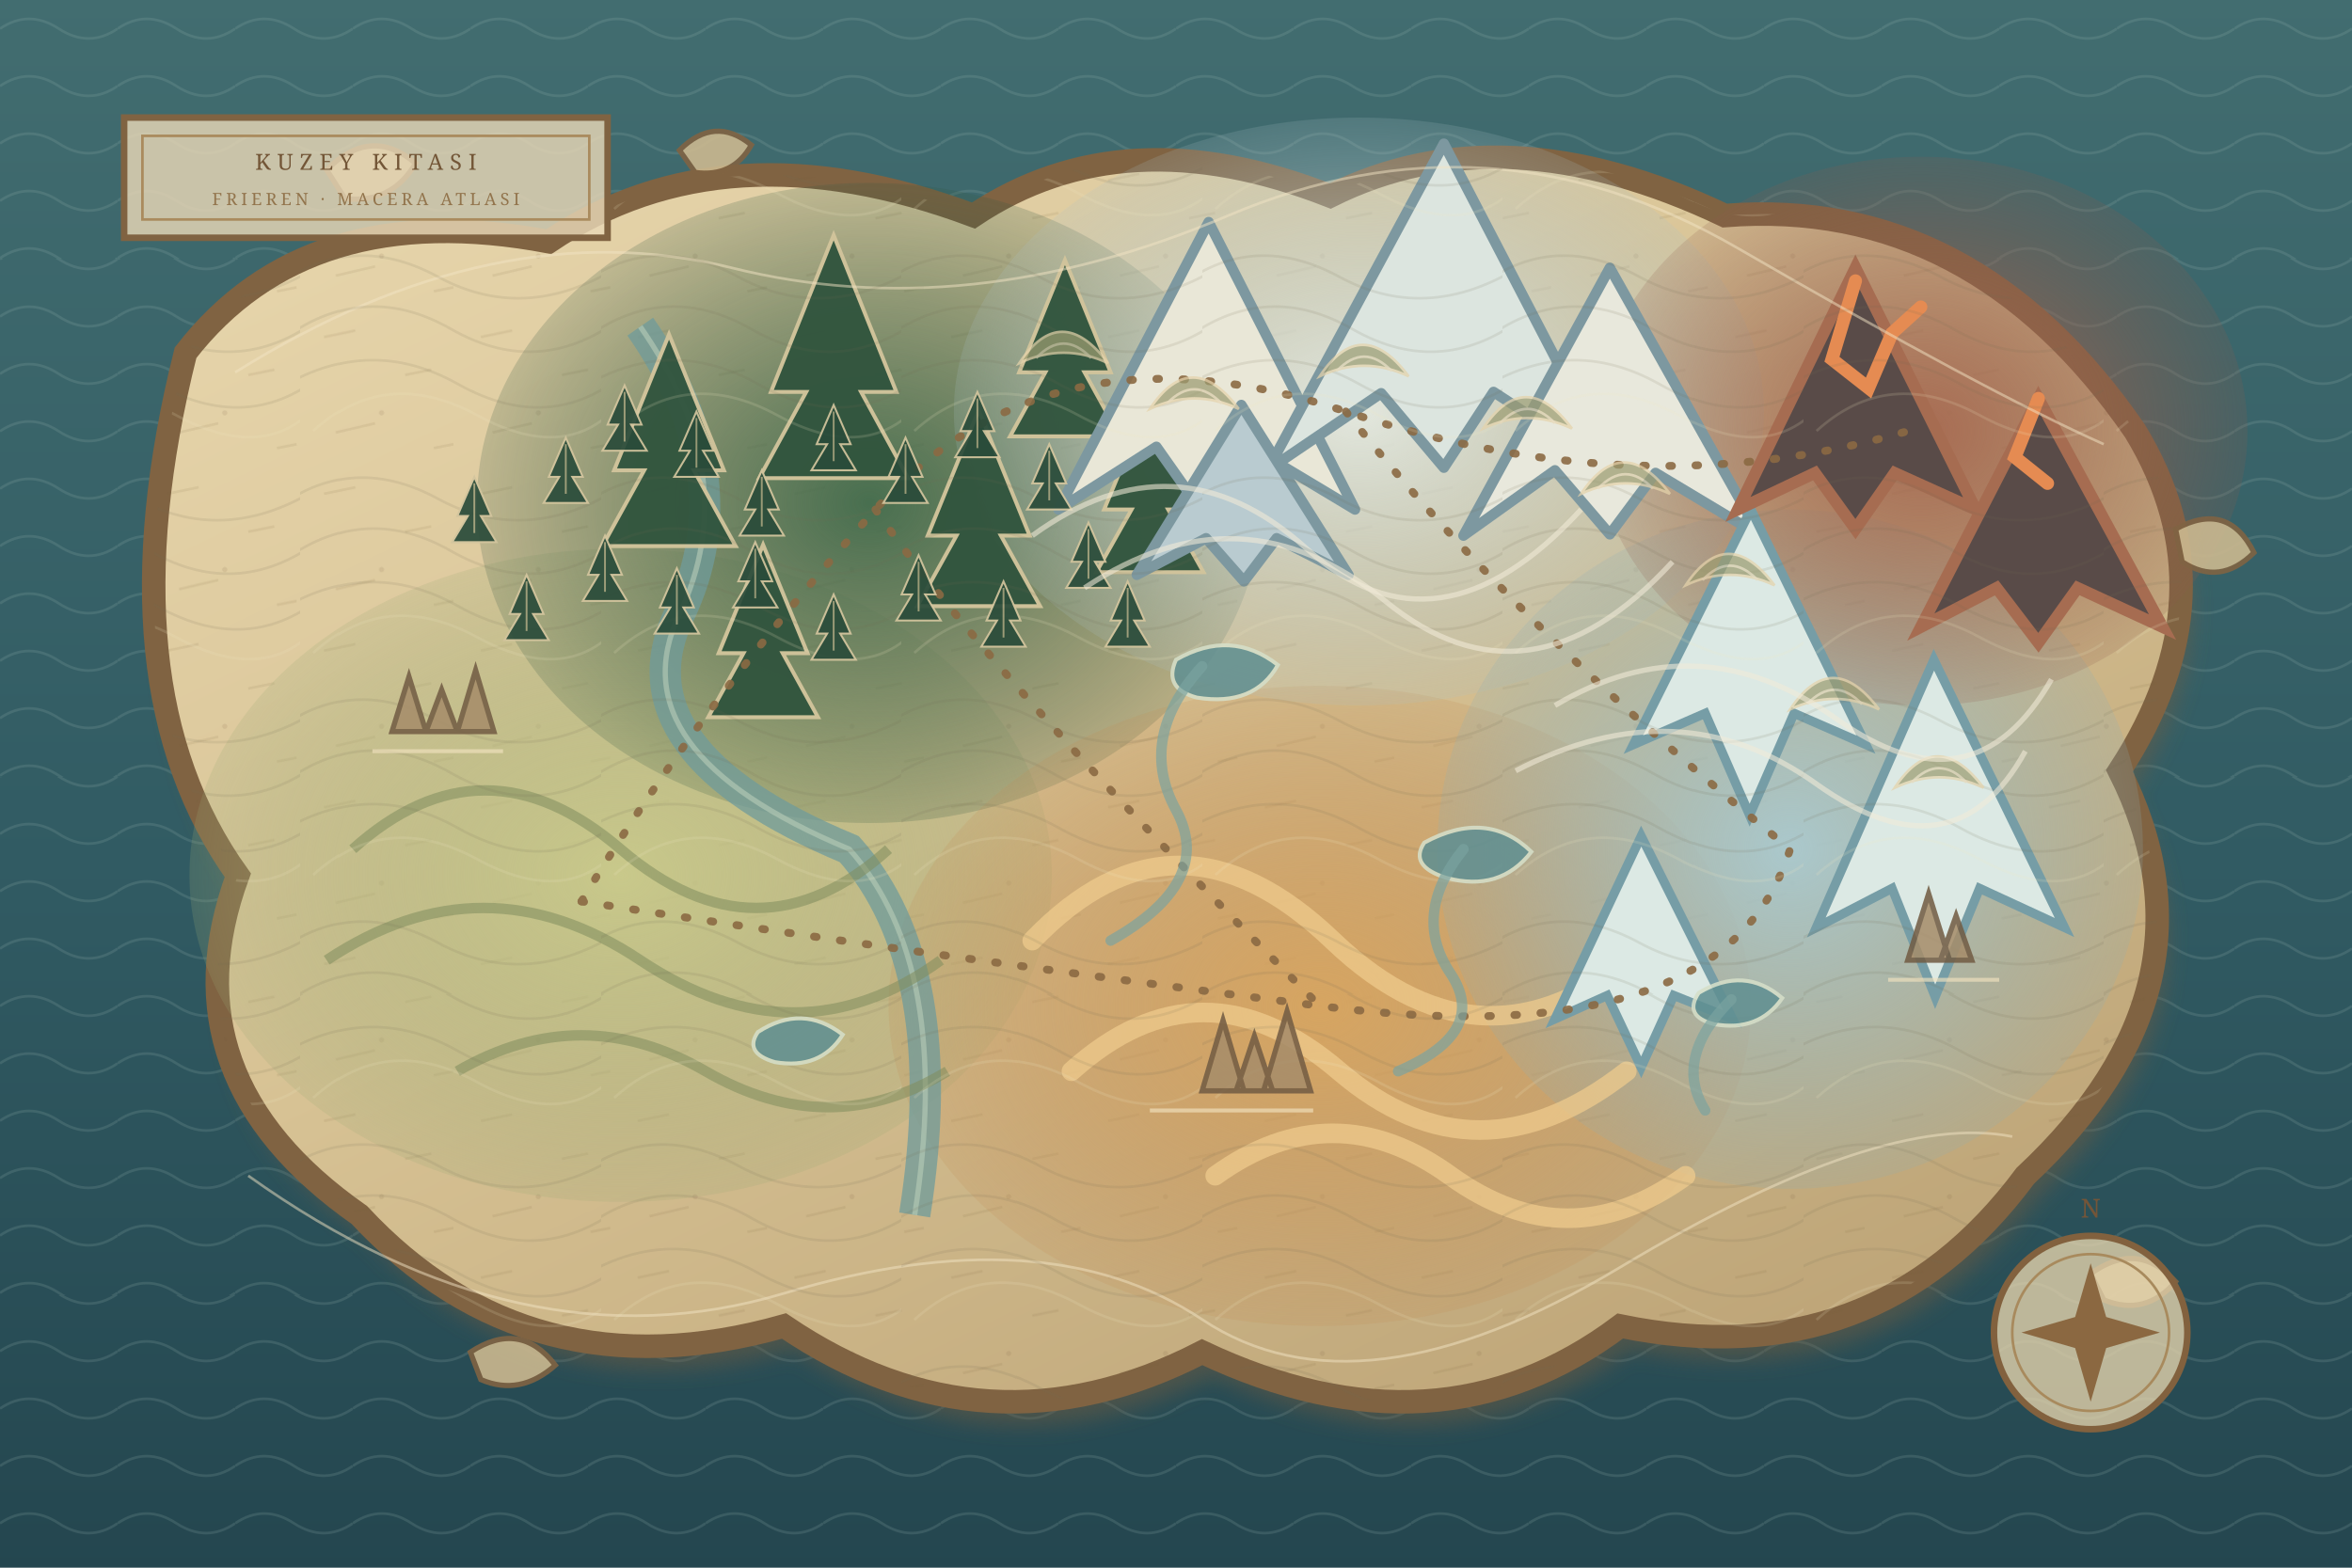
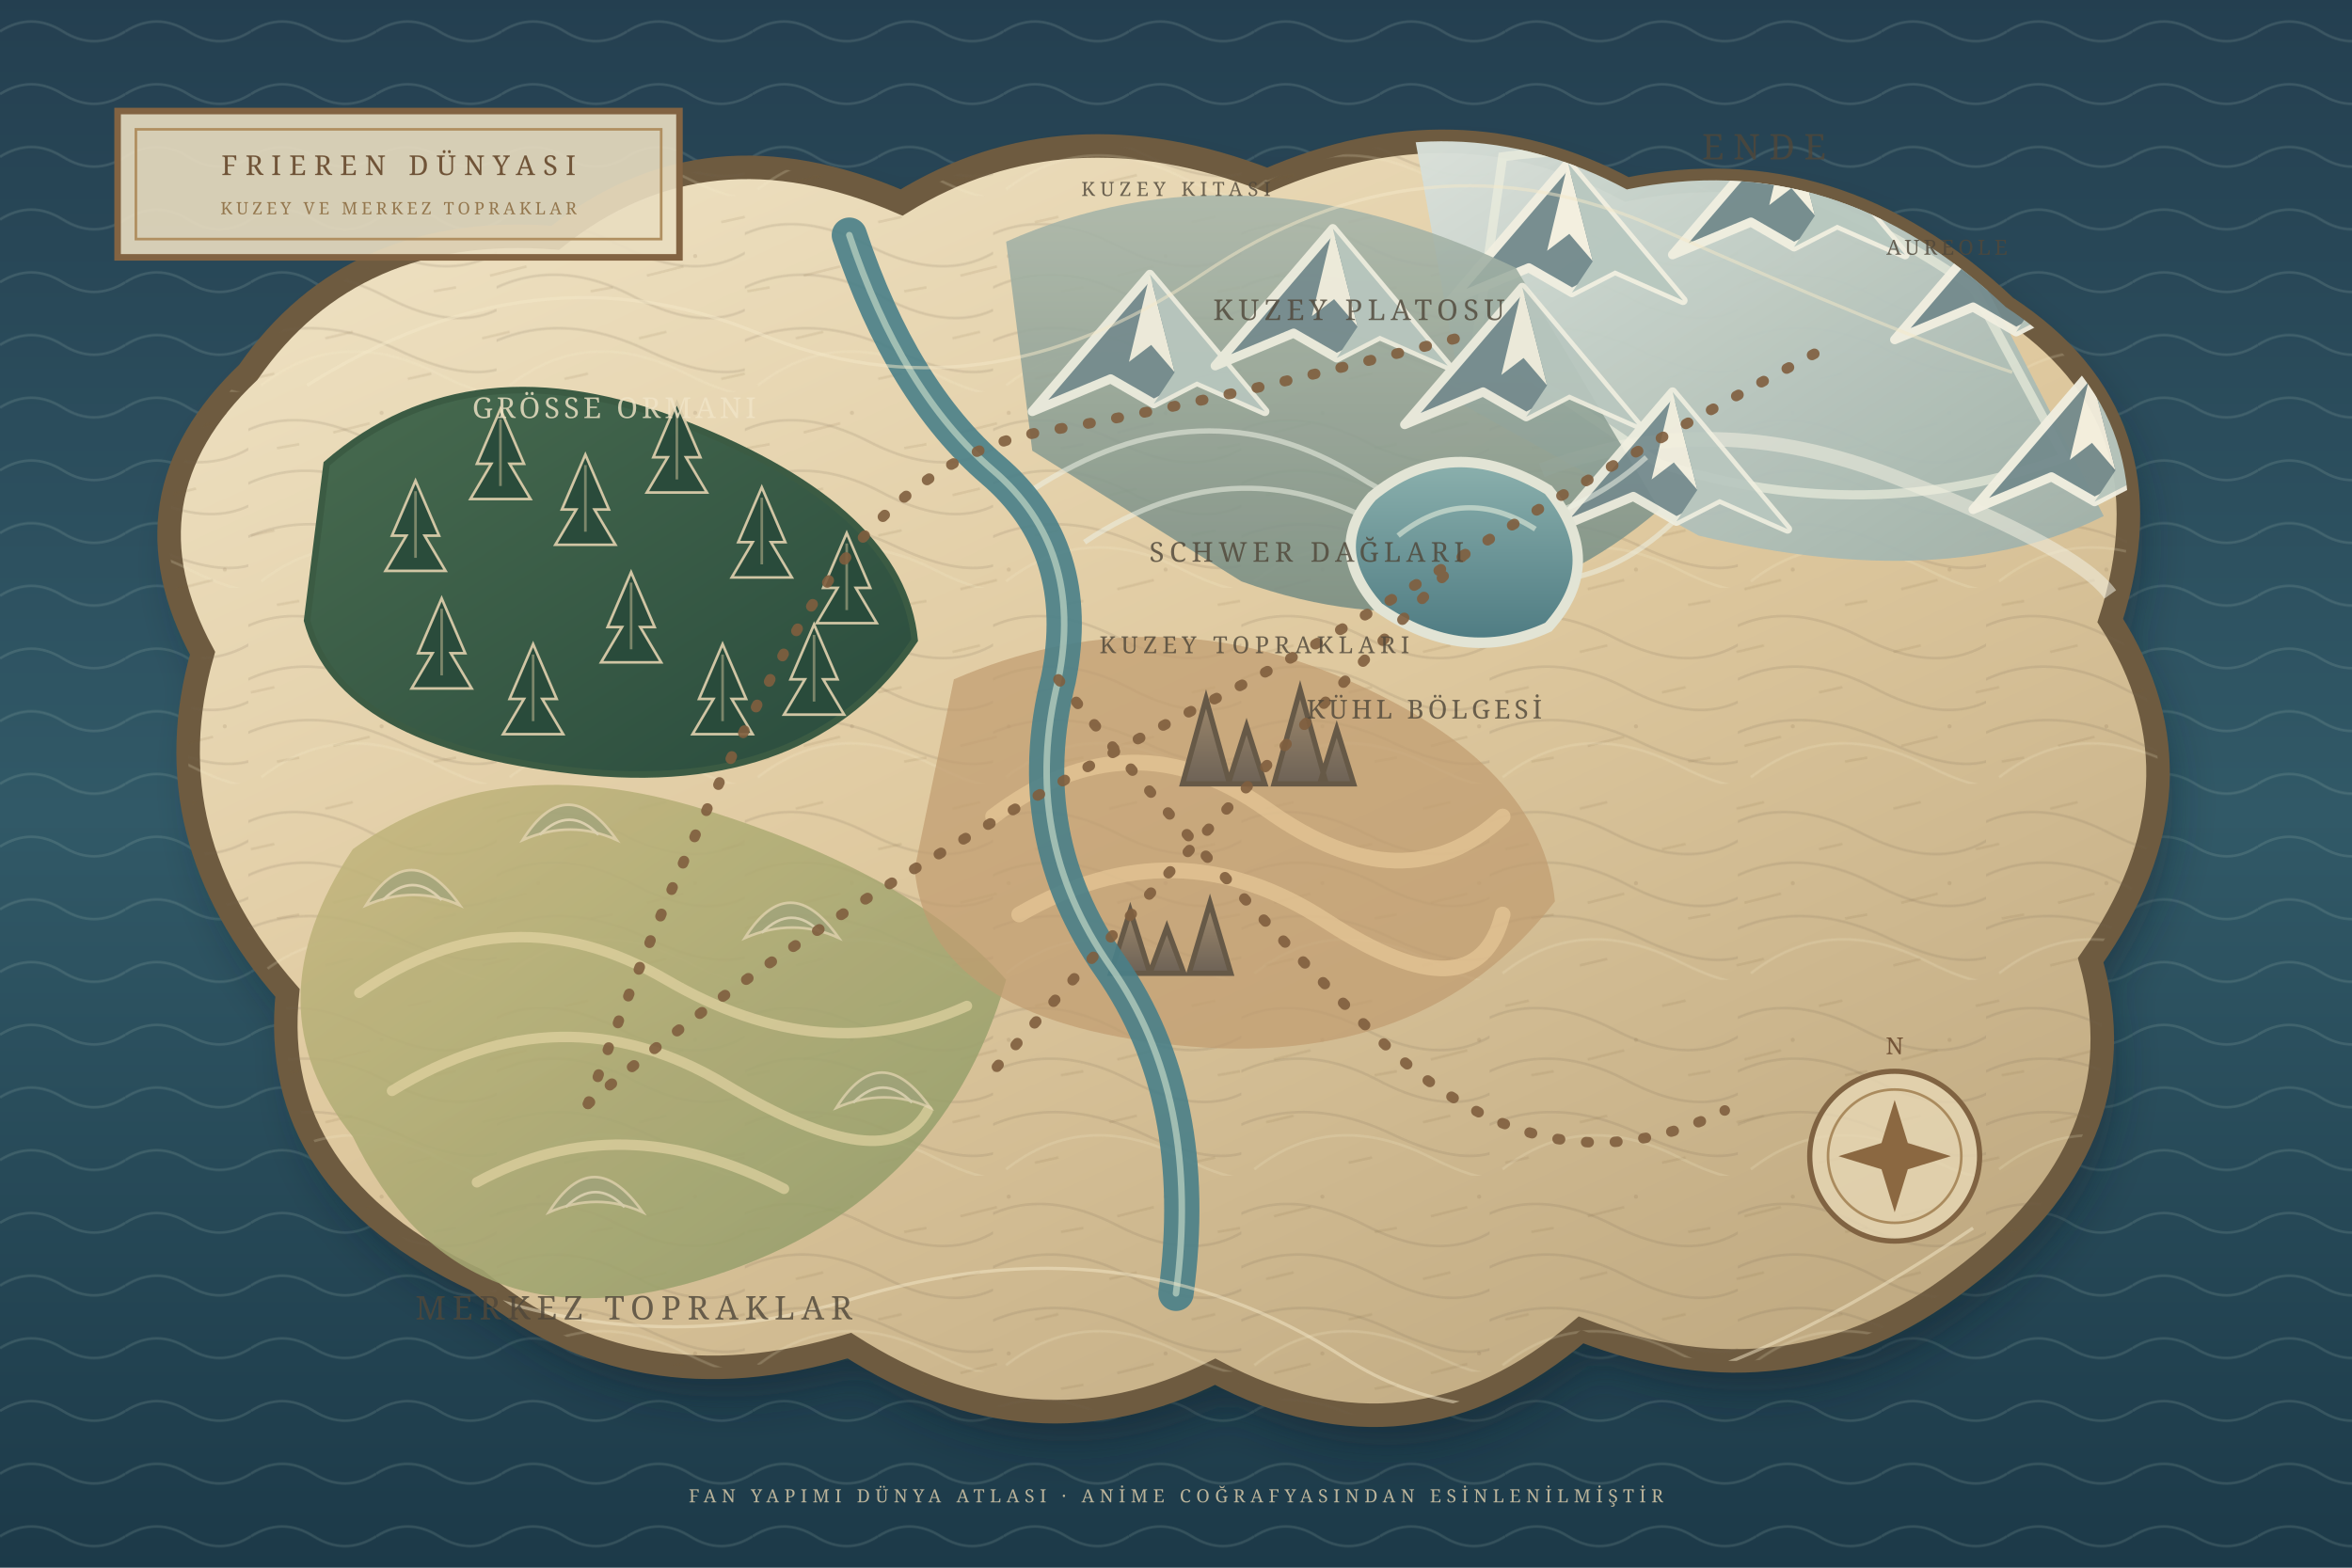
- <svg xmlns="http://www.w3.org/2000/svg" viewBox="0 0 1800 1200">
+ <svg xmlns="http://www.w3.org/2000/svg" viewBox="0 0 1800 1200" role="img" aria-labelledby="map-title map-desc">
  <defs>
    <linearGradient id="sea" x2="0" y2="1">
-       <stop stop-color="#426d70" />
-       <stop offset=".55" stop-color="#315b63" />
-       <stop offset="1" stop-color="#24464f" />
+       <stop stop-color="#243f50" />
+       <stop offset=".52" stop-color="#315967" />
+       <stop offset="1" stop-color="#1c3948" />
    </linearGradient>
-     <linearGradient id="land" x2=".8" y2="1">
-       <stop stop-color="#e8d7ae" />
-       <stop offset=".5" stop-color="#d7c294" />
-       <stop offset="1" stop-color="#bda477" />
+     <linearGradient id="land" x1=".15" y1="0" x2=".86" y2="1">
+       <stop stop-color="#eee1c2" />
+       <stop offset=".48" stop-color="#dfc99f" />
+       <stop offset="1" stop-color="#bda77f" />
    </linearGradient>
-     <radialGradient id="plains">
-       <stop stop-color="#c8c98a" stop-opacity=".95" />
-       <stop offset="1" stop-color="#9ba875" stop-opacity=".2" />
-     </radialGradient>
-     <radialGradient id="forest">
-       <stop stop-color="#426b4c" stop-opacity=".96" />
-       <stop offset="1" stop-color="#31563f" stop-opacity=".2" />
-     </radialGradient>
-     <radialGradient id="desert">
-       <stop stop-color="#d7a45f" stop-opacity=".95" />
-       <stop offset="1" stop-color="#c18b53" stop-opacity=".18" />
-     </radialGradient>
-     <radialGradient id="snow">
-       <stop stop-color="#e3e8df" stop-opacity=".98" />
-       <stop offset="1" stop-color="#a9c0c5" stop-opacity=".18" />
-     </radialGradient>
-     <radialGradient id="glacier">
-       <stop stop-color="#a9c9cf" stop-opacity=".96" />
-       <stop offset="1" stop-color="#8baeb6" stop-opacity=".2" />
-     </radialGradient>
-     <radialGradient id="volcano">
-       <stop stop-color="#a76a51" stop-opacity=".98" />
-       <stop offset="1" stop-color="#8d594a" stop-opacity=".18" />
-     </radialGradient>
-     <pattern id="paper" width="120" height="120" patternUnits="userSpaceOnUse">
-       <path d="M8 18l24-5m38 34 20-4M17 91l30-7m45 19 15-3" stroke="#765d3d" stroke-opacity=".13" stroke-width="2" />
-       <circle cx="52" cy="76" r="2" fill="#745a3b" opacity=".15" />
+     <linearGradient id="northland" x1="0" y1="0" x2="1" y2="1">
+       <stop stop-color="#dbe3dc" />
+       <stop offset=".55" stop-color="#b7c6bf" />
+       <stop offset="1" stop-color="#9eafa8" />
+     </linearGradient>
+     <linearGradient id="highland" x1="0" y1="0" x2="0" y2="1">
+       <stop stop-color="#a8b6aa" />
+       <stop offset="1" stop-color="#778d83" />
+     </linearGradient>
+     <linearGradient id="forest" x1="0" y1="0" x2="1" y2="1">
+       <stop stop-color="#486b4f" />
+       <stop offset="1" stop-color="#294b3d" />
+     </linearGradient>
+     <linearGradient id="water" x2="0" y2="1">
+       <stop stop-color="#8bb0ad" />
+       <stop offset="1" stop-color="#4e7b82" />
+     </linearGradient>
+     <linearGradient id="golden" x1="0" y1="0" x2="1" y2="1">
+       <stop stop-color="#c6b77d" />
+       <stop offset="1" stop-color="#8c9a68" />
+     </linearGradient>
+     <linearGradient id="stone" x2="0" y2="1">
+       <stop stop-color="#a18b6d" />
+       <stop offset="1" stop-color="#6d6256" />
+     </linearGradient>
+     <pattern id="paper-grain" width="120" height="120" patternUnits="userSpaceOnUse">
+       <path d="M9 19l21-5m42 36 18-4M15 91l28-7m49 19 17-3" stroke="#765d3d" stroke-opacity=".13" stroke-width="2" />
+       <circle cx="52" cy="76" r="1.6" fill="#745a3b" opacity=".16" />
    </pattern>
-     <pattern id="waves" width="90" height="44" patternUnits="userSpaceOnUse">
-       <path d="M0 22q22-15 45 0t45 0" fill="none" stroke="#9bb9b2" stroke-opacity=".18" stroke-width="2" />
+     <pattern id="sea-lines" width="96" height="48" patternUnits="userSpaceOnUse">
+       <path d="M0 24q24-15 48 0t48 0" fill="none" stroke="#b4c9bd" stroke-opacity=".16" stroke-width="2" />
    </pattern>
-     <filter id="soft">
-       <feGaussianBlur stdDeviation="24" />
+     <pattern id="fine-contours" width="190" height="150" patternUnits="userSpaceOnUse">
+       <path d="M-25 45Q25 2 95 38T210 28M-25 85Q35 40 105 77T215 68M-30 128Q35 80 115 118T220 108" fill="none" stroke="#74674f" stroke-opacity=".19" stroke-width="2" />
+       <path d="M10 145Q70 98 145 136T230 126" fill="none" stroke="#f8edcf" stroke-opacity=".24" stroke-width="2" />
+     </pattern>
+     <filter id="land-shadow" x="-15%" y="-15%" width="130%" height="135%">
+       <feGaussianBlur stdDeviation="17" />
    </filter>
-     <filter id="shadow">
-       <feGaussianBlur stdDeviation="8" />
+     <filter id="soft-shadow" x="-30%" y="-30%" width="160%" height="160%">
+       <feGaussianBlur stdDeviation="5" />
    </filter>
+     <clipPath id="continent">
+       <path d="M190 285Q270 170 425 182Q540 90 690 155Q815 78 970 138Q1115 75 1245 145Q1405 112 1535 235Q1665 320 1615 475Q1695 600 1600 735Q1640 875 1500 980Q1370 1080 1210 1018Q1080 1130 930 1050Q790 1120 650 1030Q485 1080 365 980Q205 905 220 760Q115 640 155 500Q90 380 190 285Z" />
+     </clipPath>
+     <g id="atlas-pine">
+       <path d="M0 0l18-42 18 42h-11l16 27H-5L11 0z" fill="#294b3b" stroke="#d8cba9" stroke-width="2" />
+       <path d="M18-34v51" stroke="#d7c69e" stroke-opacity=".5" stroke-width="2" />
+     </g>
+     <g id="atlas-hill">
+       <path d="M0 28Q34-26 72 28Q37 12 0 28Z" fill="#9da17b" stroke="#e5d6b5" stroke-width="2" />
+       <path d="M13 24Q36 1 58 24" fill="none" stroke="#e8dcc2" stroke-width="2" />
+     </g>
+     <g id="peak">
+       <path d="M0 105L90 0 178 105 126 82 93 99 60 80Z" fill="#738a8d" stroke="#f0eee0" stroke-width="7" stroke-linejoin="round" />
+       <path d="M90 0L74 67 91 54 109 75Z" fill="#f4f0df" />
+       <path d="M90 0L178 105 126 82 93 99 109 75Z" fill="#b8c7bf" />
+     </g>
  </defs>
  <rect width="1800" height="1200" fill="url(#sea)" />
-   <rect width="1800" height="1200" fill="url(#waves)" />
-   <path d="M142 270Q235 150 420 185Q555 94 745 165Q860 88 1018 150Q1150 84 1320 165Q1510 150 1634 330Q1710 455 1622 590Q1705 755 1550 900Q1435 1055 1240 1015Q1100 1120 920 1035Q755 1120 600 1015Q405 1070 275 930Q125 825 182 670Q78 525 142 270Z" fill="#725b40" opacity=".5" filter="url(#shadow)" transform="translate(8 18)" />
-   <path d="M142 270Q235 150 420 185Q555 94 745 165Q860 88 1018 150Q1150 84 1320 165Q1510 150 1634 330Q1710 455 1622 590Q1705 755 1550 900Q1435 1055 1240 1015Q1100 1120 920 1035Q755 1120 600 1015Q405 1070 275 930Q125 825 182 670Q78 525 142 270Z" fill="url(#land)" stroke="#806342" stroke-width="18" />
-   <path d="M142 270Q235 150 420 185Q555 94 745 165Q860 88 1018 150Q1150 84 1320 165Q1510 150 1634 330Q1710 455 1622 590Q1705 755 1550 900Q1435 1055 1240 1015Q1100 1120 920 1035Q755 1120 600 1015Q405 1070 275 930Q125 825 182 670Q78 525 142 270Z" fill="url(#paper)" opacity=".8" />
-   <ellipse cx="475" cy="670" rx="330" ry="250" fill="url(#plains)" />
-   <ellipse cx="665" cy="385" rx="300" ry="245" fill="url(#forest)" />
-   <ellipse cx="1010" cy="770" rx="330" ry="245" fill="url(#desert)" />
-   <ellipse cx="1040" cy="315" rx="310" ry="225" fill="url(#snow)" />
-   <ellipse cx="1370" cy="650" rx="270" ry="260" fill="url(#glacier)" />
-   <ellipse cx="1470" cy="330" rx="250" ry="210" fill="url(#volcano)" />
-   <path d="M490 250Q570 365 520 470T650 650Q730 740 700 930" fill="none" stroke="#6f9b9b" stroke-width="24" opacity=".75" />
-   <path d="M490 250Q570 365 520 470T650 650Q730 740 700 930" fill="none" stroke="#b3c9b5" stroke-width="4" opacity=".65" />
-   <g fill="#31543d" stroke="#d1c49b" stroke-width="3" opacity=".96">
-     <path d="M470 360l42-104 42 104h-23l32 58h-102l32-58z" />
-     <path d="M590 300l48-120 48 120h-27l36 66h-114l36-66z" />
-     <path d="M710 410l39-96 39 96h-22l30 54h-94l30-54z" />
-     <path d="M780 285l35-86 35 86h-20l27 49h-84l27-49z" />
-     <path d="M550 500l34-83 34 83h-19l27 49h-84l27-49z" />
-     <path d="M845 390l34-82 34 82h-19l27 48h-82l27-48z" />
-   </g>
-   <g fill="none" stroke="#7f8c5c" stroke-width="8" opacity=".55">
-     <path d="M270 650q100-90 205 0t205 0" />
-     <path d="M250 735q120-80 240 0t230 0" />
-     <path d="M350 820q95-55 190 0t185 0" />
-   </g>
-   <g fill="none" stroke="#f0cc8d" stroke-width="15" stroke-linecap="round" opacity=".72">
-     <path d="M790 720q110-115 230 0t245 0" />
-     <path d="M820 820q100-90 205 0t220 0" />
-     <path d="M930 900q90-65 180 0t180 0" />
-   </g>
-   <g stroke="#7d98a0" stroke-width="8" stroke-linejoin="round">
-     <path d="M810 390l115-220 112 220-80-48-34 54-38-54z" fill="#e9e7d7" />
-     <path d="M970 360l135-250 130 250-92-60-38 58-48-57z" fill="#dce5df" />
-     <path d="M1120 410l112-205 115 205-80-48-35 47-42-49z" fill="#e8e8dc" />
-     <path d="M870 440l80-130 82 130-55-28-25 33-29-33z" fill="#b9cbd0" />
-   </g>
-   <g fill="#dce9e4" stroke="#769da6" stroke-width="7">
-     <path d="M1250 570l90-180 88 180-55-24-34 78-34-78z" />
-     <path d="M1390 710l90-205 100 205-65-30-34 83-33-83z" />
-     <path d="M1190 780l66-140 70 140-45-18-25 55-26-55z" />
-   </g>
-   <g fill="#594b48" stroke="#a66c51" stroke-width="9">
-     <path d="M1330 390l90-185 92 185-62-28-30 43-31-43z" />
-     <path d="M1470 480l90-175 95 175-65-30-30 42-32-42z" />
-   </g>
-   <g fill="none" stroke="#e58b52" stroke-width="10" stroke-linecap="round">
-     <path d="M1420 215l-18 60 28 22 18-42 22-20" />
-     <path d="M1560 305l-18 45 25 20" />
-   </g>
-   <g fill="none" stroke="#8b6943" stroke-width="6" stroke-linecap="round" stroke-dasharray="2 18" opacity=".9">
-     <path d="M445 690Q535 540 670 390T1030 315T1460 330" />
-     <path d="M445 690Q700 730 1010 770T1370 650" />
-     <path d="M670 390Q760 520 1010 770" />
-     <path d="M1030 315Q1160 480 1370 650" />
-   </g>
-   <g fill="none" stroke="#f2e4c4" stroke-width="2" opacity=".5">
-     <path d="M180 285Q380 160 560 205T940 165T1330 190T1610 340" />
-     <path d="M190 900Q400 1050 600 990T920 1010T1240 970T1540 870" />
-   </g>
-   <defs>
-     <clipPath id="continent-clip">
-       <path d="M142 270Q235 150 420 185Q555 94 745 165Q860 88 1018 150Q1150 84 1320 165Q1510 150 1634 330Q1710 455 1622 590Q1705 755 1550 900Q1435 1055 1240 1015Q1100 1120 920 1035Q755 1120 600 1015Q405 1070 275 930Q125 825 182 670Q78 525 142 270Z" />
-     </clipPath>
-     <pattern id="fine-contours" width="230" height="170" patternUnits="userSpaceOnUse">
-       <path d="M-25 55Q35 4 105 42T250 30M-20 95Q45 42 115 82T250 70M-30 137Q45 82 120 124T255 110" fill="none" stroke="#6f654e" stroke-opacity=".16" stroke-width="2" />
-       <path d="M10 160Q65 110 135 148T245 138" fill="none" stroke="#f4e6c6" stroke-opacity=".2" stroke-width="2" />
-     </pattern>
-     <g id="atlas-pine">
-       <path d="M0 0l13-30 13 30h-8l12 20H-4L8 0z" fill="#294b39" stroke="#d2c49d" stroke-width="1.5" />
-       <path d="M13-25v38" stroke="#ddc99b" stroke-opacity=".65" stroke-width="1.4" />
+   <rect width="1800" height="1200" fill="url(#sea-lines)" />
+   <path d="M190 285Q270 170 425 182Q540 90 690 155Q815 78 970 138Q1115 75 1245 145Q1405 112 1535 235Q1665 320 1615 475Q1695 600 1600 735Q1640 875 1500 980Q1370 1080 1210 1018Q1080 1130 930 1050Q790 1120 650 1030Q485 1080 365 980Q205 905 220 760Q115 640 155 500Q90 380 190 285Z" fill="#111e27" opacity=".42" filter="url(#land-shadow)" transform="translate(10 22)" />
+   <path d="M190 285Q270 170 425 182Q540 90 690 155Q815 78 970 138Q1115 75 1245 145Q1405 112 1535 235Q1665 320 1615 475Q1695 600 1600 735Q1640 875 1500 980Q1370 1080 1210 1018Q1080 1130 930 1050Q790 1120 650 1030Q485 1080 365 980Q205 905 220 760Q115 640 155 500Q90 380 190 285Z" fill="url(#land)" stroke="#6e5b40" stroke-width="18" />
+   <path d="M190 285Q270 170 425 182Q540 90 690 155Q815 78 970 138Q1115 75 1245 145Q1405 112 1535 235Q1665 320 1615 475Q1695 600 1600 735Q1640 875 1500 980Q1370 1080 1210 1018Q1080 1130 930 1050Q790 1120 650 1030Q485 1080 365 980Q205 905 220 760Q115 640 155 500Q90 380 190 285Z" fill="url(#paper-grain)" opacity=".86" />
+   <g clip-path="url(#continent)">
+     <rect x="120" y="70" width="1600" height="1050" fill="url(#fine-contours)" opacity=".8" />
+     <path d="M1080 90Q1290 65 1515 210L1610 395Q1490 455 1300 410L1120 310Z" fill="url(#northland)" opacity=".96" />
+     <path d="M1150 120Q1330 95 1510 220L1580 350Q1430 405 1270 355L1130 260Z" fill="none" stroke="#eef0df" stroke-opacity=".65" stroke-width="7" />
+     <g opacity=".95">
+       <use href="#peak" x="1110" y="125" />
+       <use href="#peak" x="1280" y="90" />
+       <use href="#peak" x="1450" y="155" />
+       <use href="#peak" x="1510" y="285" />
    </g>
-     <g id="atlas-hill">
-       <path d="M0 28Q32-20 68 28Q34 12 0 28Z" fill="#9b9b70" stroke="#e4d2aa" stroke-width="2" />
-       <path d="M13 24Q34 2 55 24" fill="none" stroke="#e7d8b8" stroke-opacity=".8" stroke-width="2" />
+     <path d="M1180 360Q1310 310 1450 365T1615 455" fill="none" stroke="#f0eee0" stroke-width="11" stroke-opacity=".55" />
+     <path d="M770 185Q950 105 1160 205L1270 390Q1130 510 950 445L790 345Z" fill="url(#highland)" opacity=".88" />
+     <g opacity=".9">
+       <use href="#peak" x="790" y="210" />
+       <use href="#peak" x="930" y="175" />
+       <use href="#peak" x="1075" y="220" />
+       <use href="#peak" x="1190" y="300" />
    </g>
-   </defs>
-   <g clip-path="url(#continent-clip)">
-     <rect x="100" y="80" width="1600" height="1030" fill="url(#fine-contours)" opacity=".8" />
-     <g opacity=".92">
-       <use href="#atlas-pine" x="420" y="365" />
-       <use href="#atlas-pine" x="465" y="325" />
-       <use href="#atlas-pine" x="520" y="345" />
-       <use href="#atlas-pine" x="570" y="390" />
-       <use href="#atlas-pine" x="625" y="340" />
-       <use href="#atlas-pine" x="680" y="365" />
-       <use href="#atlas-pine" x="735" y="330" />
-       <use href="#atlas-pine" x="790" y="370" />
-       <use href="#atlas-pine" x="450" y="440" />
-       <use href="#atlas-pine" x="505" y="465" />
-       <use href="#atlas-pine" x="565" y="445" />
-       <use href="#atlas-pine" x="625" y="485" />
-       <use href="#atlas-pine" x="690" y="455" />
-       <use href="#atlas-pine" x="755" y="475" />
-       <use href="#atlas-pine" x="820" y="430" />
-       <use href="#atlas-pine" x="350" y="395" />
-       <use href="#atlas-pine" x="390" y="470" />
-       <use href="#atlas-pine" x="850" y="475" />
+     <g fill="none" stroke="#edf0e4" stroke-width="4" stroke-opacity=".55">
+       <path d="M790 375Q920 290 1040 365T1260 350" />
+       <path d="M830 415Q950 335 1070 410T1280 400" />
    </g>
-     <g opacity=".72">
-       <use href="#atlas-hill" x="780" y="250" />
-       <use href="#atlas-hill" x="880" y="285" />
-       <use href="#atlas-hill" x="1010" y="260" />
-       <use href="#atlas-hill" x="1135" y="300" />
-       <use href="#atlas-hill" x="1210" y="350" />
-       <use href="#atlas-hill" x="1290" y="420" />
-       <use href="#atlas-hill" x="1370" y="515" />
-       <use href="#atlas-hill" x="1450" y="575" />
+     <path d="M250 355Q360 260 525 325T700 490Q620 610 440 590T235 475Z" fill="url(#forest)" stroke="#3b5b43" stroke-width="5" />
+     <g opacity=".95">
+       <use href="#atlas-pine" x="300" y="410" />
+       <use href="#atlas-pine" x="365" y="355" />
+       <use href="#atlas-pine" x="430" y="390" />
+       <use href="#atlas-pine" x="500" y="350" />
+       <use href="#atlas-pine" x="565" y="415" />
+       <use href="#atlas-pine" x="630" y="450" />
+       <use href="#atlas-pine" x="320" y="500" />
+       <use href="#atlas-pine" x="390" y="535" />
+       <use href="#atlas-pine" x="465" y="480" />
+       <use href="#atlas-pine" x="535" y="535" />
+       <use href="#atlas-pine" x="605" y="520" />
    </g>
-     <g fill="none" stroke="#f1ead8" stroke-width="4" stroke-opacity=".58">
-       <path d="M790 410Q900 330 1000 420T1210 390" />
-       <path d="M830 450Q950 370 1060 460T1280 430" />
-       <path d="M1190 540Q1300 475 1405 550T1570 520" />
-       <path d="M1160 590Q1285 525 1390 600T1550 575" />
+     <path d="M270 650Q380 570 540 620T770 750Q720 925 535 980T270 870Q190 770 270 650Z" fill="url(#golden)" opacity=".88" />
+     <g fill="none" stroke="#e8d8a8" stroke-width="8" stroke-linecap="round" opacity=".62">
+       <path d="M275 760Q390 680 510 750T740 770" />
+       <path d="M300 835Q430 755 555 830T710 850" />
+       <path d="M365 905Q475 845 600 910" />
    </g>
-     <g fill="#5f8f91" stroke="#d5dfc9" stroke-width="3" opacity=".86">
-       <path d="M900 505q42-24 78 4-18 32-62 25-26-7-16-29z" />
-       <path d="M1090 645q48-26 82 7-24 31-65 20-29-9-17-27z" />
-       <path d="M1300 760q35-21 64 4-18 26-52 20-24-6-12-24z" />
-       <path d="M580 790q34-22 65 2-17 27-52 21-24-7-13-23z" />
+     <g opacity=".7">
+       <use href="#atlas-hill" x="280" y="665" />
+       <use href="#atlas-hill" x="400" y="615" />
+       <use href="#atlas-hill" x="570" y="690" />
+       <use href="#atlas-hill" x="640" y="820" />
+       <use href="#atlas-hill" x="420" y="900" />
    </g>
-     <g fill="none" stroke="#79a3a0" stroke-width="8" stroke-linecap="round" opacity=".68">
-       <path d="M920 510Q870 565 900 620T850 720" />
-       <path d="M1120 650Q1080 700 1110 745T1070 820" />
-       <path d="M1325 765Q1280 810 1305 850" />
+     <path d="M730 520Q880 455 1030 520T1190 690Q1090 820 900 800T700 665Z" fill="#c19c70" opacity=".72" />
+     <g fill="none" stroke="#e8c998" stroke-width="12" stroke-linecap="round" opacity=".68">
+       <path d="M760 625Q865 545 970 620T1150 625" />
+       <path d="M780 700Q900 630 1015 705T1150 700" />
    </g>
-     <g fill="#a68c69" stroke="#725c43" stroke-width="4" opacity=".86">
-       <path d="M920 835l16-54 16 54zM946 835l14-42 14 42zM967 835l18-61 18 61z" />
-       <path d="M300 560l13-42 13 42zM326 560l12-32 12 32zM350 560l14-47 14 47z" />
-       <path d="M1460 735l16-51 16 51zM1485 735l12-34 12 34z" />
+     <g fill="url(#stone)" stroke="#665947" stroke-width="4">
+       <path d="M905 600l18-65 18 65zM940 600l14-44 14 44zM975 600l20-72 20 72zM1010 600l13-42 13 42z" />
+       <path d="M850 745l15-48 15 48zM880 745l13-35 13 35zM910 745l16-54 16 54z" />
    </g>
-     <g fill="none" stroke="#f2e2bf" stroke-width="3" stroke-opacity=".65">
-       <path d="M880 850h125M285 575h100M1445 750h85" />
+     <path d="M650 180Q690 300 760 360T810 520Q780 640 850 740T900 990" fill="none" stroke="#497f88" stroke-width="27" stroke-linecap="round" opacity=".9" />
+     <path d="M650 180Q690 300 760 360T810 520Q780 640 850 740T900 990" fill="none" stroke="#b8d0c0" stroke-width="5" stroke-linecap="round" opacity=".75" />
+     <path d="M1050 380Q1110 330 1185 375Q1230 430 1185 480Q1120 510 1055 465Q1015 420 1050 380Z" fill="url(#water)" stroke="#e2e4d5" stroke-width="8" />
+     <path d="M1070 410Q1120 370 1175 405" fill="none" stroke="#d8e5d6" stroke-width="4" opacity=".65" />
+     <g fill="none" stroke="#805e3e" stroke-width="8" stroke-linecap="round" stroke-dasharray="2 20" opacity=".9">
+       <path d="M450 845Q560 750 700 665T920 540T1120 425T1390 270" />
+       <path d="M450 845Q520 650 600 500T800 330T1130 255" />
+       <path d="M810 520Q920 660 1050 790T1320 850" />
+       <path d="M1120 425Q1020 530 920 640T760 820" />
+     </g>
+     <g fill="none" stroke="#f5e9c9" stroke-width="2.5" stroke-opacity=".5">
+       <path d="M235 295Q410 185 580 255T920 210T1270 175T1540 285" />
+       <path d="M220 920Q440 1060 650 995T1030 1040T1510 940" />
    </g>
  </g>
-   <g fill="#cbb88f" stroke="#806342" stroke-width="4" opacity=".9">
-     <path d="M250 130q34-34 68-5-18 31-54 27z" />
-     <path d="M520 115q27-27 55-4-14 25-43 21z" />
-     <path d="M1665 405q40-22 60 18-26 26-55 7z" />
-     <path d="M1600 975q36-26 65 6-23 27-55 14z" />
-     <path d="M360 1035q38-25 65 10-27 24-57 11z" />
+   <g font-family="Georgia,serif" fill="#4f4739" opacity=".82">
+     <text x="1350" y="122" font-size="27" letter-spacing="7" text-anchor="middle">ENDE</text>
+     <text x="900" y="150" font-size="15" letter-spacing="4" text-anchor="middle">KUZEY KITASI</text>
+     <text x="1040" y="245" font-size="22" letter-spacing="4" text-anchor="middle">KUZEY PLATOSU</text>
+     <text x="1090" y="550" font-size="20" letter-spacing="3" text-anchor="middle">KÜHL BÖLGESİ</text>
+     <text x="960" y="500" font-size="18" letter-spacing="4" text-anchor="middle">KUZEY TOPRAKLARI</text>
+     <text x="1490" y="195" font-size="16" letter-spacing="3" text-anchor="middle">AUREOLE</text>
+     <text x="470" y="320" font-size="22" letter-spacing="3" text-anchor="middle" fill="#f0e4c7">GRÖSSE ORMANI</text>
+     <text x="485" y="1010" font-size="25" letter-spacing="5" text-anchor="middle">MERKEZ TOPRAKLAR</text>
+     <text x="1000" y="430" font-size="21" letter-spacing="4" text-anchor="middle">SCHWER DAĞLARI</text>
  </g>
-   <g transform="translate(95 90)">
-     <path d="M0 0h370v92H0z" fill="#e8d7b5" fill-opacity=".82" stroke="#806342" stroke-width="5" />
-     <path d="M14 14h342v64H14z" fill="none" stroke="#aa8b5e" stroke-width="2" />
-     <text x="185" y="40" text-anchor="middle" font-family="Georgia,serif" font-size="17" letter-spacing="5" fill="#735637">KUZEY KITASI</text>
-     <text x="185" y="67" text-anchor="middle" font-family="Georgia,serif" font-size="13" letter-spacing="3" fill="#92744c">FRIEREN · MACERA ATLASI</text>
+   <g transform="translate(1450 885)">
+     <circle r="65" fill="#e8d8b6" fill-opacity=".78" stroke="#806342" stroke-width="4" />
+     <circle r="51" fill="none" stroke="#aa8b5e" stroke-width="2" />
+     <path d="M0-43L11-7 0 0-11-7zM43 0L7 11 0 0 7-11zM0 43L-11 7 0 0 11 7zM-43 0L-7-11 0 0-7 11z" fill="#8b6841" />
+     <text y="-78" text-anchor="middle" fill="#745538" font-family="Georgia,serif" font-size="18">N</text>
  </g>
-   <g transform="translate(1600 1020)">
-     <circle r="74" fill="#e6d4ad" fill-opacity=".78" stroke="#82613e" stroke-width="5" />
-     <circle r="60" fill="none" stroke="#a88a5d" stroke-width="2" />
-     <path d="M0-53L13-8 0 0-13-8zM53 0L8 13 0 0 8-13zM0 53L-13 8 0 0 13 8zM-53 0L-8-13 0 0-8 13z" fill="#8b6841" />
-     <text y="-88" text-anchor="middle" fill="#745538" font-family="Georgia,serif" font-size="20">N</text>
+   <g transform="translate(90 85)">
+     <path d="M0 0h430v112H0z" fill="#e9ddc0" fill-opacity=".9" stroke="#826342" stroke-width="5" />
+     <path d="M14 14h402v84H14z" fill="none" stroke="#b08f60" stroke-width="2" />
+     <text x="215" y="49" text-anchor="middle" font-family="Georgia,serif" font-size="21" letter-spacing="6" fill="#705438">FRIEREN DÜNYASI</text>
+     <text x="215" y="79" text-anchor="middle" font-family="Georgia,serif" font-size="13" letter-spacing="3" fill="#94774e">KUZEY VE MERKEZ TOPRAKLAR</text>
  </g>
+   <text x="900" y="1150" text-anchor="middle" font-family="Georgia,serif" font-size="14" letter-spacing="4" fill="#e1d1ae" opacity=".8">FAN YAPIMI DÜNYA ATLASI · ANİME COĞRAFYASINDAN ESİNLENİLMİŞTİR</text>
</svg>
